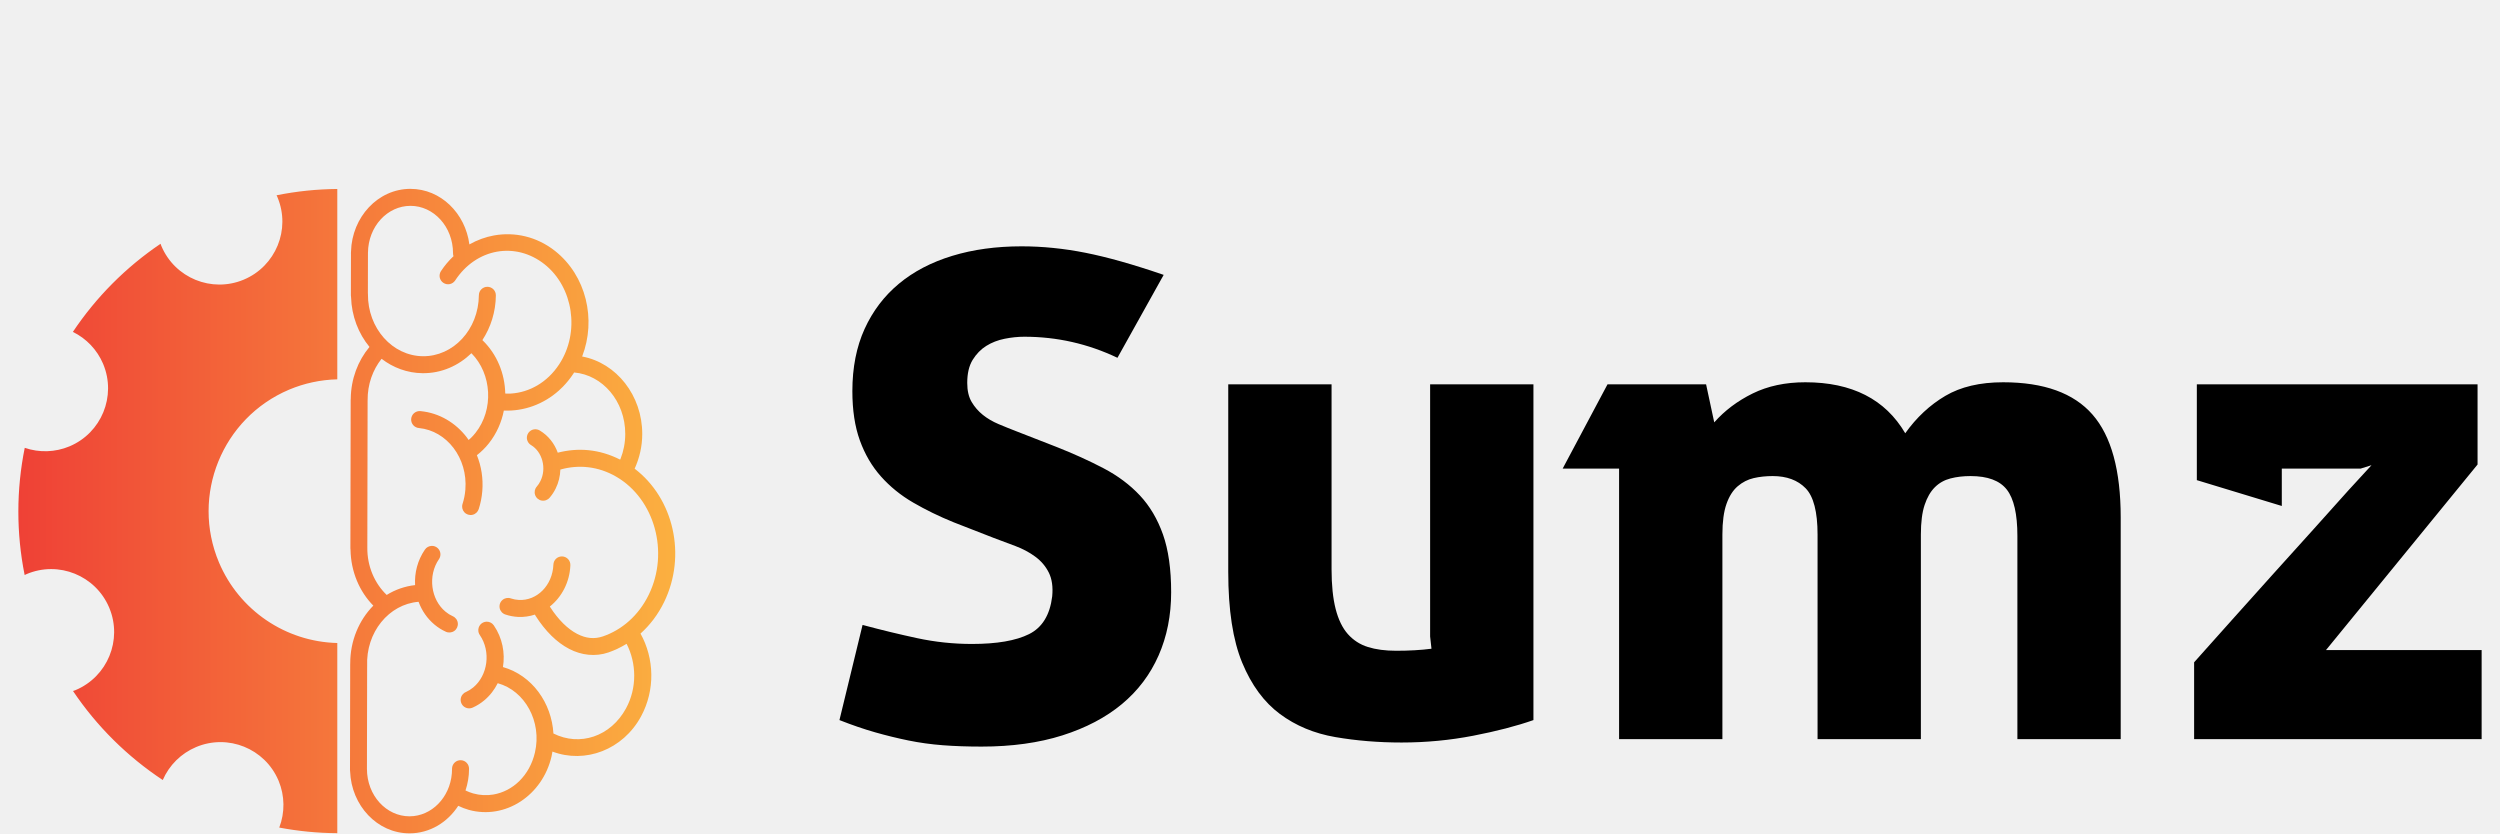
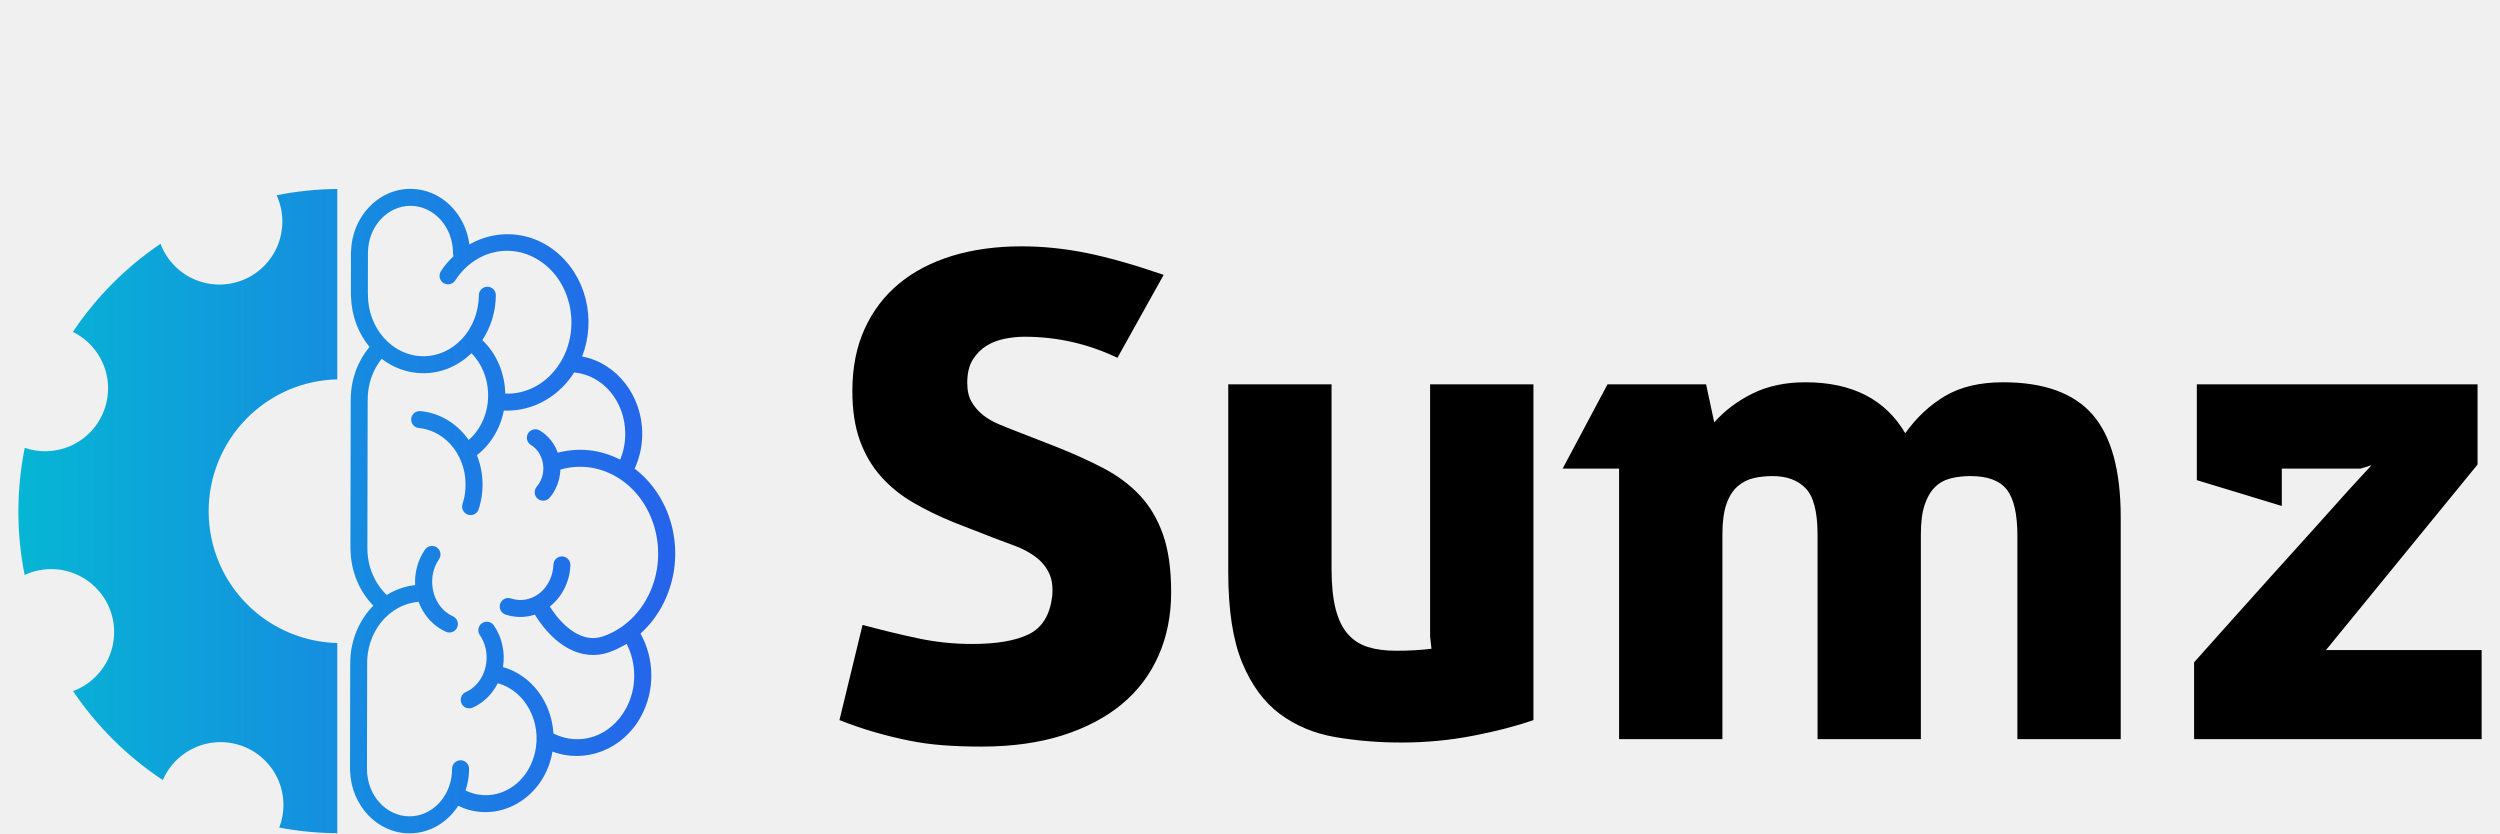
- <svg xmlns="http://www.w3.org/2000/svg" width="90" height="30" viewBox="0 0 300 101.491" class="css-1j8o68f" version="1.1" id="svg12">
-   <defs id="SvgjsDefs10989">
-     <linearGradient id="SvgjsLinearGradient10994">
-       <stop id="SvgjsStop10995" stop-color="#ef4136" offset="0" />
-       <stop id="SvgjsStop10996" stop-color="#fbb040" offset="1" />
+ <svg xmlns="http://www.w3.org/2000/svg" width="90" height="30" viewBox="0 0 90 30" fill="none">
+   <g clip-path="url(#clip0_1_8)">
+     <path d="M14.777 6.799C13.604 6.799 12.672 7.816 12.637 9.048C12.635 9.061 12.635 9.074 12.635 9.087V9.1V9.1C12.635 9.107 12.634 9.113 12.634 9.12C12.633 9.13 12.634 9.14 12.635 9.15L12.632 10.634C12.632 10.656 12.634 10.678 12.638 10.7C12.638 10.7 12.638 10.701 12.638 10.701C12.66 11.383 12.905 12.008 13.301 12.489C12.886 12.987 12.635 13.641 12.627 14.355C12.625 14.37 12.624 14.384 12.625 14.399L12.615 19.695C12.615 19.695 12.615 19.696 12.615 19.697C12.614 19.698 12.615 19.698 12.615 19.699V19.739C12.614 19.756 12.616 19.774 12.619 19.791C12.619 19.792 12.619 19.793 12.619 19.793C12.633 20.58 12.94 21.295 13.44 21.803C12.923 22.325 12.608 23.07 12.608 23.879V23.879C12.607 23.889 12.607 23.899 12.607 23.909L12.6 27.675C12.6 27.677 12.6 27.678 12.6 27.679C12.6 27.679 12.6 27.68 12.6 27.68V27.718C12.6 27.737 12.601 27.755 12.604 27.773C12.65 28.995 13.577 30 14.743 30C15.474 30 16.111 29.604 16.497 29.009C16.617 29.066 16.741 29.117 16.873 29.154C18.192 29.52 19.531 28.634 19.856 27.227C19.869 27.17 19.878 27.113 19.888 27.056C21.069 27.502 22.425 26.991 23.077 25.791C23.595 24.836 23.554 23.697 23.058 22.808C23.398 22.503 23.689 22.122 23.907 21.675C24.725 19.995 24.254 17.943 22.847 16.872C23.02 16.493 23.121 16.07 23.121 15.62C23.121 14.237 22.194 13.065 20.957 12.833C21.474 11.502 21.106 9.919 19.977 9.03C19.323 8.515 18.53 8.342 17.784 8.475C17.476 8.531 17.177 8.641 16.898 8.799C16.753 7.682 15.87 6.799 14.777 6.799L14.777 6.799ZM12.143 6.803C11.408 6.809 10.676 6.885 9.955 7.03L9.957 7.031L9.957 7.031C9.967 7.051 9.976 7.07 9.985 7.09L9.991 7.105C10.222 7.659 10.223 8.283 9.995 8.838C9.767 9.394 9.328 9.836 8.774 10.068C8.22 10.3 7.597 10.302 7.041 10.075C6.486 9.848 6.043 9.41 5.81 8.856C5.799 8.83 5.789 8.803 5.78 8.776C4.532 9.619 3.46 10.696 2.624 11.948C3.111 12.187 3.496 12.593 3.709 13.092L3.716 13.107C3.947 13.662 3.948 14.285 3.72 14.84C3.492 15.396 3.053 15.838 2.499 16.07C1.988 16.283 1.415 16.302 0.891 16.122C0.586 17.633 0.585 19.189 0.887 20.701C0.911 20.689 0.935 20.678 0.96 20.667C1.512 20.433 2.136 20.428 2.692 20.653C3.249 20.878 3.693 21.315 3.928 21.867L3.935 21.883C4.166 22.437 4.167 23.06 3.939 23.616C3.711 24.171 3.272 24.613 2.718 24.845C2.689 24.856 2.659 24.867 2.629 24.877C3.484 26.147 4.582 27.236 5.86 28.081C6.092 27.547 6.52 27.123 7.056 26.896C7.609 26.662 8.232 26.657 8.789 26.882C9.345 27.107 9.79 27.544 10.025 28.096L10.032 28.112C10.254 28.649 10.262 29.251 10.054 29.793C10.742 29.923 11.442 29.991 12.143 29.995V23.149C11.229 23.126 10.341 22.84 9.586 22.326C8.83 21.811 8.239 21.09 7.883 20.248C7.395 19.087 7.387 17.78 7.861 16.614C8.335 15.448 9.252 14.517 10.412 14.026C10.96 13.796 11.548 13.671 12.143 13.657V6.803L12.143 6.803ZM14.777 7.41C15.611 7.41 16.309 8.157 16.309 9.12C16.309 9.155 16.314 9.19 16.326 9.223C16.16 9.381 16.007 9.558 15.875 9.761C15.852 9.794 15.836 9.832 15.829 9.872C15.821 9.911 15.821 9.952 15.829 9.992C15.837 10.032 15.853 10.069 15.875 10.103C15.898 10.136 15.927 10.165 15.961 10.187C15.995 10.209 16.033 10.225 16.073 10.232C16.113 10.239 16.153 10.239 16.193 10.23C16.233 10.222 16.27 10.206 16.303 10.182C16.337 10.159 16.365 10.13 16.387 10.096C17.143 8.94 18.556 8.689 19.599 9.51C20.641 10.331 20.889 11.958 20.132 13.113C19.702 13.77 19.055 14.127 18.39 14.169C18.323 14.173 18.256 14.17 18.189 14.168C18.174 13.457 17.898 12.756 17.365 12.244C17.666 11.787 17.845 11.231 17.851 10.634C17.852 10.594 17.844 10.553 17.829 10.516C17.815 10.478 17.793 10.444 17.764 10.415C17.736 10.386 17.703 10.363 17.666 10.347C17.628 10.331 17.589 10.323 17.548 10.323C17.508 10.322 17.468 10.33 17.43 10.345C17.393 10.36 17.359 10.382 17.33 10.411C17.302 10.439 17.279 10.473 17.263 10.51C17.247 10.547 17.239 10.587 17.239 10.628C17.227 11.872 16.312 12.836 15.222 12.824C14.132 12.812 13.234 11.825 13.245 10.581C13.246 10.571 13.245 10.561 13.245 10.551C13.244 10.549 13.244 10.547 13.243 10.544L13.246 9.249L13.246 9.099C13.256 8.147 13.949 7.41 14.777 7.41ZM16.973 12.717C17.709 13.461 17.782 14.746 17.118 15.583C17.065 15.65 17.01 15.711 16.951 15.768C16.925 15.794 16.897 15.815 16.869 15.839C16.848 15.809 16.829 15.777 16.806 15.748C16.406 15.225 15.822 14.867 15.143 14.8C15.133 14.799 15.123 14.799 15.113 14.799C15.033 14.797 14.956 14.827 14.898 14.881C14.84 14.936 14.806 15.011 14.802 15.09C14.798 15.169 14.826 15.247 14.878 15.307C14.931 15.366 15.004 15.403 15.083 15.409C16.082 15.507 16.846 16.486 16.753 17.629C16.739 17.807 16.704 17.978 16.652 18.138C16.639 18.177 16.634 18.217 16.636 18.258C16.639 18.299 16.65 18.338 16.668 18.375C16.686 18.411 16.711 18.444 16.742 18.47C16.773 18.497 16.809 18.517 16.848 18.529C16.886 18.542 16.927 18.546 16.968 18.543C17.008 18.539 17.048 18.528 17.084 18.509C17.12 18.49 17.152 18.464 17.177 18.433C17.203 18.401 17.223 18.365 17.234 18.326C17.301 18.121 17.345 17.904 17.363 17.678C17.4 17.223 17.327 16.782 17.169 16.387C17.323 16.266 17.468 16.126 17.597 15.963C17.876 15.611 18.056 15.203 18.139 14.78C18.852 14.811 19.563 14.559 20.123 14.056C20.172 14.013 20.219 13.968 20.265 13.921C20.403 13.78 20.53 13.622 20.644 13.449C20.652 13.436 20.659 13.422 20.667 13.409C21.687 13.496 22.509 14.436 22.509 15.62C22.509 15.94 22.448 16.243 22.34 16.516C22.336 16.526 22.33 16.536 22.326 16.546C21.958 16.36 21.574 16.245 21.188 16.207C20.813 16.17 20.439 16.204 20.079 16.297C19.963 15.971 19.744 15.685 19.434 15.499C19.381 15.467 19.32 15.451 19.259 15.454C19.193 15.457 19.13 15.481 19.079 15.523C19.028 15.565 18.992 15.622 18.976 15.686C18.96 15.75 18.966 15.818 18.991 15.879C19.017 15.939 19.062 15.99 19.119 16.023C19.522 16.266 19.686 16.856 19.454 17.321C19.418 17.394 19.375 17.458 19.327 17.514C19.3 17.544 19.279 17.58 19.265 17.619C19.252 17.657 19.246 17.698 19.249 17.739C19.251 17.78 19.262 17.82 19.28 17.856C19.299 17.893 19.324 17.925 19.355 17.952C19.386 17.979 19.422 17.999 19.461 18.011C19.5 18.023 19.541 18.028 19.582 18.024C19.623 18.02 19.663 18.008 19.699 17.989C19.735 17.97 19.767 17.943 19.792 17.911C19.873 17.817 19.943 17.711 20.001 17.594C20.111 17.375 20.166 17.139 20.174 16.905C20.83 16.717 21.543 16.785 22.193 17.166C23.566 17.97 24.102 19.878 23.357 21.407C22.988 22.165 22.383 22.678 21.705 22.91C21.399 23.014 21.097 22.986 20.771 22.816C20.446 22.646 20.106 22.324 19.798 21.843C19.797 21.841 19.795 21.838 19.794 21.836C20.222 21.497 20.509 20.96 20.534 20.354C20.536 20.313 20.53 20.272 20.516 20.233C20.502 20.195 20.481 20.16 20.453 20.13C20.426 20.099 20.392 20.075 20.355 20.058C20.318 20.041 20.277 20.032 20.237 20.031C20.155 20.029 20.077 20.059 20.018 20.115C19.959 20.171 19.925 20.247 19.923 20.328C19.891 21.082 19.326 21.631 18.682 21.599C18.581 21.594 18.485 21.575 18.393 21.544C18.355 21.531 18.314 21.526 18.274 21.528C18.234 21.531 18.195 21.542 18.159 21.56C18.123 21.578 18.091 21.602 18.065 21.633C18.038 21.663 18.018 21.698 18.005 21.736C17.992 21.774 17.987 21.815 17.99 21.855C17.993 21.895 18.003 21.934 18.021 21.97C18.039 22.006 18.064 22.038 18.094 22.064C18.125 22.091 18.16 22.111 18.198 22.124C18.342 22.172 18.494 22.201 18.651 22.209C18.863 22.22 19.067 22.189 19.257 22.126C19.265 22.142 19.273 22.158 19.283 22.173C19.633 22.72 20.039 23.124 20.488 23.359C20.937 23.593 21.437 23.648 21.902 23.489C22.13 23.411 22.349 23.305 22.558 23.178C22.915 23.873 22.939 24.762 22.539 25.499C21.984 26.522 20.867 26.88 19.924 26.406C19.858 25.303 19.159 24.315 18.107 24.014C18.19 23.506 18.087 22.965 17.78 22.517C17.752 22.474 17.713 22.439 17.668 22.416C17.622 22.392 17.571 22.38 17.52 22.381C17.477 22.381 17.434 22.391 17.395 22.41C17.355 22.428 17.32 22.455 17.292 22.488C17.264 22.521 17.243 22.56 17.231 22.602C17.219 22.643 17.216 22.687 17.222 22.73C17.224 22.74 17.226 22.75 17.228 22.76C17.237 22.797 17.253 22.832 17.275 22.863C17.68 23.454 17.565 24.313 17.035 24.749C16.953 24.818 16.866 24.871 16.776 24.912C16.738 24.927 16.704 24.95 16.674 24.98C16.645 25.009 16.623 25.044 16.607 25.082C16.592 25.12 16.585 25.161 16.586 25.202C16.587 25.244 16.596 25.284 16.613 25.322C16.63 25.359 16.654 25.393 16.684 25.421C16.715 25.449 16.751 25.47 16.789 25.484C16.828 25.497 16.869 25.503 16.911 25.501C16.952 25.498 16.992 25.487 17.029 25.469C17.168 25.406 17.301 25.323 17.424 25.222C17.637 25.047 17.801 24.832 17.92 24.596C17.922 24.596 17.923 24.597 17.925 24.597C18.9 24.868 19.516 25.98 19.26 27.089C19.067 27.922 18.461 28.487 17.759 28.604C17.701 28.613 17.641 28.62 17.582 28.624C17.462 28.631 17.341 28.624 17.219 28.604C17.158 28.594 17.097 28.581 17.036 28.564C16.94 28.537 16.849 28.5 16.76 28.458C16.841 28.213 16.887 27.951 16.887 27.679C16.888 27.599 16.858 27.521 16.802 27.464C16.747 27.406 16.672 27.372 16.592 27.369C16.512 27.366 16.434 27.395 16.375 27.449C16.316 27.503 16.28 27.577 16.276 27.657C16.275 27.664 16.275 27.671 16.275 27.679C16.275 28.581 15.661 29.294 14.897 29.379C14.846 29.385 14.795 29.388 14.743 29.388C13.91 29.388 13.212 28.642 13.211 27.68C13.211 27.68 13.211 27.679 13.211 27.679L13.218 24.021C13.219 24.009 13.22 23.996 13.219 23.983C13.166 22.76 14.005 21.751 15.07 21.666C15.187 21.982 15.381 22.27 15.652 22.494C15.776 22.596 15.909 22.678 16.048 22.741C16.084 22.759 16.124 22.769 16.165 22.77C16.205 22.772 16.246 22.766 16.284 22.752C16.322 22.738 16.357 22.716 16.386 22.689C16.416 22.661 16.44 22.628 16.457 22.591C16.474 22.554 16.483 22.514 16.484 22.474C16.485 22.433 16.478 22.393 16.463 22.355C16.449 22.317 16.427 22.282 16.399 22.253C16.371 22.224 16.337 22.2 16.3 22.184C16.211 22.144 16.124 22.09 16.041 22.022C15.511 21.585 15.396 20.727 15.802 20.135C15.834 20.089 15.853 20.035 15.857 19.978C15.86 19.922 15.848 19.866 15.822 19.816C15.796 19.766 15.756 19.724 15.707 19.695C15.659 19.667 15.603 19.652 15.547 19.653C15.497 19.654 15.448 19.666 15.405 19.69C15.361 19.714 15.324 19.748 15.297 19.79C15.034 20.173 14.921 20.624 14.945 21.064C14.574 21.106 14.229 21.229 13.923 21.419C13.494 21.008 13.217 20.394 13.226 19.705L13.231 17.088L13.236 14.436C13.237 14.428 13.237 14.42 13.237 14.412C13.231 13.836 13.424 13.312 13.739 12.917C14.155 13.237 14.662 13.43 15.215 13.436C15.893 13.444 16.506 13.168 16.972 12.717L16.973 12.717Z" fill="url(#paint0_linear_1_8)" />
+     <path d="M34.331 18.802C33.809 18.59 33.324 18.354 32.875 18.093C32.427 17.832 32.039 17.518 31.713 17.151C31.387 16.784 31.134 16.351 30.954 15.854C30.775 15.356 30.685 14.765 30.685 14.08C30.685 13.232 30.832 12.485 31.126 11.841C31.419 11.196 31.831 10.654 32.361 10.214C32.892 9.773 33.532 9.439 34.282 9.21C35.033 8.982 35.865 8.868 36.778 8.868C37.529 8.868 38.295 8.945 39.078 9.1C39.861 9.255 40.799 9.52 41.892 9.895L40.228 12.881C39.168 12.375 38.051 12.122 36.876 12.122C36.648 12.122 36.411 12.147 36.166 12.196C35.922 12.245 35.702 12.33 35.506 12.453C35.31 12.575 35.147 12.742 35.016 12.954C34.886 13.166 34.821 13.444 34.821 13.786C34.821 14.063 34.874 14.292 34.98 14.471C35.086 14.651 35.22 14.806 35.383 14.936C35.547 15.067 35.734 15.177 35.946 15.267C36.158 15.356 36.37 15.442 36.582 15.523L38.026 16.086C38.646 16.331 39.213 16.588 39.727 16.857C40.241 17.126 40.677 17.453 41.036 17.836C41.395 18.219 41.672 18.688 41.868 19.243C42.064 19.797 42.161 20.491 42.161 21.323C42.161 22.155 42.011 22.913 41.709 23.598C41.407 24.284 40.967 24.867 40.388 25.348C39.808 25.829 39.095 26.204 38.246 26.474C37.398 26.743 36.427 26.877 35.334 26.877C34.829 26.877 34.364 26.861 33.94 26.828C33.516 26.796 33.104 26.739 32.704 26.657C32.304 26.576 31.905 26.478 31.505 26.363C31.105 26.249 30.677 26.102 30.22 25.923L31.052 22.497C31.721 22.677 32.378 22.836 33.022 22.974C33.666 23.113 34.323 23.183 34.992 23.183C35.889 23.183 36.574 23.064 37.047 22.828C37.52 22.591 37.798 22.138 37.879 21.47C37.912 21.127 37.871 20.841 37.757 20.613C37.643 20.385 37.48 20.193 37.267 20.038C37.056 19.883 36.819 19.757 36.558 19.659L35.775 19.365L34.331 18.802ZM44.217 13.835L47.936 13.835V20.491C47.936 21.062 47.985 21.539 48.083 21.922C48.181 22.306 48.328 22.607 48.523 22.828C48.719 23.048 48.96 23.203 49.245 23.293C49.531 23.382 49.869 23.427 50.261 23.427C50.734 23.427 51.158 23.403 51.533 23.354L51.484 22.913V13.835H55.204V25.923C54.6 26.135 53.878 26.323 53.038 26.486C52.198 26.649 51.337 26.731 50.457 26.731C49.625 26.731 48.829 26.665 48.071 26.535C47.312 26.404 46.648 26.127 46.077 25.703C45.506 25.279 45.053 24.663 44.718 23.855C44.384 23.048 44.217 21.959 44.217 20.589V13.835ZM58.287 16.869H56.256L57.871 13.835H61.419L61.713 15.205C62.088 14.781 62.549 14.435 63.095 14.165C63.642 13.896 64.274 13.762 64.992 13.762C66.672 13.762 67.871 14.373 68.589 15.597C68.996 15.026 69.478 14.577 70.032 14.251C70.587 13.925 71.28 13.762 72.112 13.762C73.58 13.762 74.653 14.149 75.33 14.924C76.007 15.699 76.346 16.935 76.346 18.631V26.608H72.626V19.292C72.626 18.509 72.5 17.954 72.247 17.628C71.994 17.302 71.558 17.139 70.938 17.139C70.677 17.139 70.436 17.167 70.216 17.224C69.996 17.281 69.808 17.387 69.653 17.542C69.498 17.697 69.376 17.909 69.286 18.178C69.196 18.448 69.151 18.802 69.151 19.243V26.608H65.432V19.243C65.432 18.427 65.289 17.873 65.004 17.579C64.718 17.285 64.323 17.139 63.817 17.139C63.572 17.139 63.344 17.163 63.132 17.212C62.92 17.261 62.728 17.359 62.557 17.506C62.386 17.652 62.251 17.864 62.153 18.142C62.055 18.419 62.006 18.786 62.006 19.243V26.608H58.287L58.287 16.869ZM83.735 23.403H89.339V26.608H78.988V23.843L79.392 23.39L80.42 22.24L81.802 20.699L83.27 19.072L84.543 17.652L85.375 16.747L84.983 16.869H82.145V18.215L79.086 17.285V13.835H89.192V16.723L83.735 23.403Z" fill="black" />
+   </g>
+   <defs>
+     <linearGradient id="paint0_linear_1_8" x1="0.661" y1="6.799" x2="24.308" y2="6.799" gradientUnits="userSpaceOnUse">
+       <stop stop-color="#06B6D4" />
+       <stop offset="1" stop-color="#2563EB" />
    </linearGradient>
+     <clipPath id="clip0_1_8">
+       <rect width="90" height="30" fill="white" />
+     </clipPath>
  </defs>
-   <g id="SvgjsG10990" featurekey="hmhgWD-0" transform="matrix(0.827779,0,0,0.827779,-1.498085,20.44879)" fill="url(#SvgjsLinearGradient10994)">
-     <path d="m59.5 3.082c-4.795 0-8.602 4.16-8.746 9.193a1.25 1.25 0 0 0-0.01 0.16v0.051 0.002c-2.12e-4 0.027-0.004 0.053-0.004 0.08a1.25 1.25 0 0 0 0.004 0.125l-0.012 6.062a1.25 1.25 0 0 0 0.027 0.27 1.25 1.25 0 0 0 0 0.006c0.088 2.786 1.089 5.342 2.709 7.309-1.697 2.033-2.723 4.707-2.754 7.625a1.25 1.25 0 0 0-0.012 0.18l-0.041 21.643a1.25 1.25 0 0 0 0 0.008c-3.4e-5 0.003 3.3e-5 0.005 0 0.008v0.164a1.25 1.25 0 0 0 0.018 0.215 1.25 1.25 0 0 0 0 0.008c0.058 3.216 1.313 6.136 3.356 8.213-2.113 2.135-3.4 5.177-3.398 8.484v0.002a1.25 1.25 0 0 0-0.006 0.121l-0.029 15.393a1.25 1.25 0 0 0 0 0.014c0 0.002-1e-6 0.004 0 0.006v0.156a1.25 1.25 0 0 0 0.018 0.225c0.189 4.991 3.977 9.1 8.742 9.1 2.987 0 5.589-1.618 7.166-4.051 0.492 0.234 1 0.442 1.537 0.592 5.393 1.499 10.865-2.125 12.193-7.873 0.054-0.233 0.09-0.466 0.129-0.699 4.827 1.821 10.372-0.265 13.033-5.17 2.117-3.903 1.951-8.559-0.076-12.191 1.391-1.247 2.581-2.804 3.471-4.631 3.343-6.865 1.417-15.253-4.334-19.629 0.706-1.55 1.119-3.279 1.119-5.115 0-5.654-3.788-10.445-8.842-11.391 2.112-5.442 0.607-11.91-4.006-15.543-2.675-2.106-5.914-2.814-8.961-2.268-1.26 0.226-2.482 0.678-3.623 1.322-0.591-4.563-4.201-8.174-8.668-8.174zm-10.766 0.018a47.453 47.453 0 0 0-8.94 0.928l0.006 0.004 0.002 0.002a9.264 9.264 0 0 1 0.111 0.238l0.025 0.062a9.264 9.264 0 0 1-4.973 12.109 9.264 9.264 0 0 1-12.115-4.951 9.264 9.264 0 0 1-0.121-0.328 47.453 47.453 0 0 0-12.898 12.963 9.264 9.264 0 0 1 4.436 4.674l0.027 0.064a9.264 9.264 0 0 1-4.973 12.107 9.264 9.264 0 0 1-6.574 0.213 47.453 47.453 0 0 0-0.014 18.713 9.264 9.264 0 0 1 0.295-0.139 9.264 9.264 0 0 1 12.133 4.906l0.027 0.064a9.264 9.264 0 0 1-4.973 12.105 9.264 9.264 0 0 1-0.363 0.131 47.453 47.453 0 0 0 13.203 13.094 9.264 9.264 0 0 1 4.887-4.842 9.264 9.264 0 0 1 12.135 4.906l0.027 0.064a9.264 9.264 0 0 1 0.09 6.869 47.453 47.453 0 0 0 8.539 0.826v-27.98a19.424 19.424 0 0 1-17.408-11.857 19.424 19.424 0 0 1 10.332-25.426 19.424 19.424 0 0 1 7.076-1.51v-28.012zm10.766 2.482c3.407 0 6.262 3.053 6.262 6.986a1.25 1.25 0 0 0 0.068 0.422c-0.678 0.644-1.302 1.37-1.844 2.197a1.25 1.25 0 1 0 2.092 1.369c3.092-4.723 8.867-5.748 13.127-2.393 4.26 3.355 5.272 10.002 2.18 14.725-1.758 2.685-4.399 4.144-7.119 4.314-0.273 0.017-0.547 0.005-0.82-0.004-0.062-2.905-1.192-5.772-3.367-7.863 1.227-1.869 1.961-4.138 1.984-6.58a1.25 1.25 0 1 0-2.5-0.025c-0.048 5.084-3.788 9.027-8.244 8.977-4.457-0.051-8.126-4.082-8.078-9.166a1.25 1.25 0 0 0-0.004-0.125 1.25 1.25 0 0 0-0.004-0.025l0.01-5.293 0.002-0.613c0.041-3.892 2.873-6.902 6.256-6.902zm8.973 21.689c3.012 3.038 3.31 8.29 0.594 11.713-0.216 0.272-0.442 0.524-0.68 0.756-0.108 0.105-0.224 0.192-0.336 0.289-0.087-0.124-0.166-0.253-0.258-0.373-1.634-2.135-4.022-3.601-6.799-3.871a1.25 1.25 0 0 0-0.123-0.008 1.25 1.25 0 0 0-0.119 2.496c4.081 0.397 7.202 4.402 6.824 9.07-0.059 0.73-0.2 1.427-0.412 2.082a1.25 1.25 0 1 0 2.379 0.768c0.271-0.839 0.451-1.726 0.525-2.648 0.151-1.861-0.146-3.663-0.795-5.277 0.633-0.494 1.224-1.067 1.75-1.73 1.142-1.439 1.876-3.106 2.215-4.836 2.914 0.127 5.822-0.905 8.111-2.957 0.198-0.177 0.39-0.362 0.578-0.555 0.565-0.577 1.085-1.221 1.549-1.93 0.035-0.053 0.062-0.109 0.096-0.162 4.168 0.358 7.527 4.197 7.527 9.037 0 1.307-0.248 2.544-0.691 3.66-0.017 0.043-0.041 0.082-0.059 0.125-1.5-0.762-3.071-1.23-4.65-1.387-1.53-0.151-3.059-0.014-4.529 0.367-0.476-1.33-1.372-2.499-2.639-3.26a1.25 1.25 0 0 0-0.715-0.186 1.25 1.25 0 0 0-0.572 2.328c1.649 0.99 2.32 3.403 1.371 5.303-0.148 0.297-0.324 0.56-0.52 0.789a1.25 1.25 0 1 0 1.9 1.623c0.33-0.386 0.618-0.819 0.855-1.295 0.449-0.898 0.674-1.862 0.703-2.818 2.682-0.766 5.597-0.49 8.254 1.066 5.612 3.287 7.801 11.083 4.758 17.334-1.509 3.098-3.98 5.197-6.754 6.143-1.248 0.426-2.485 0.312-3.814-0.383s-2.721-2.014-3.977-3.977a1.25 1.25 0 0 0-0.02-0.029c1.752-1.386 2.922-3.583 3.025-6.059a1.25 1.25 0 0 0-1.215-1.318 1.25 1.25 0 0 0-1.283 1.215c-0.128 3.081-2.439 5.323-5.07 5.191-0.411-0.021-0.805-0.098-1.182-0.225a1.251 1.251 0 1 0-0.797 2.371c0.588 0.198 1.211 0.317 1.853 0.35 0.866 0.043 1.697-0.085 2.477-0.342a1.25 1.25 0 0 0 0.105 0.193c1.43 2.235 3.089 3.887 4.924 4.846 1.835 0.959 3.878 1.182 5.779 0.533 0.932-0.318 1.828-0.751 2.682-1.273 1.459 2.842 1.556 6.473-0.078 9.486-2.268 4.181-6.834 5.646-10.688 3.707-0.271-4.508-3.128-8.544-7.426-9.775 0.339-2.074-0.082-4.286-1.336-6.117a1.25 1.25 0 0 0-1.062-0.559 1.25 1.25 0 0 0-1.217 1.43 1.25 1.25 0 0 0 0.023 0.123 1.25 1.25 0 0 0 0.191 0.418c1.656 2.418 1.187 5.928-0.979 7.711-0.339 0.279-0.694 0.499-1.059 0.664a1.25 1.25 0 1 0 1.031 2.275c0.567-0.257 1.112-0.594 1.617-1.01 0.868-0.715 1.54-1.593 2.023-2.559a1.25 1.25 0 0 0 0.023 0.008c3.983 1.107 6.501 5.648 5.453 10.184-0.786 3.401-3.263 5.713-6.133 6.189-0.239 0.04-0.481 0.068-0.725 0.082-0.488 0.028-0.985 0.001-1.482-0.08-0.249-0.041-0.497-0.095-0.746-0.164-0.395-0.11-0.768-0.263-1.131-0.436 0.331-1 0.52-2.07 0.52-3.184a1.25 1.25 0 0 0-2.498-0.088 1.25 1.25 0 0 0-0.002 0.088c0 3.688-2.51 6.601-5.631 6.951-0.208 0.023-0.418 0.035-0.631 0.035-3.405 0-6.257-3.05-6.26-6.981-1e-6 -0.002 0-0.004 0-0.006l0.029-14.947a1.25 1.25 0 0 0 0.002-0.154c-0.216-5 3.212-9.125 7.566-9.473 0.477 1.292 1.27 2.471 2.379 3.385 0.505 0.416 1.048 0.755 1.615 1.012a1.25 1.25 0 1 0 1.031-2.277c-0.365-0.165-0.72-0.385-1.059-0.664-2.165-1.783-2.634-5.293-0.979-7.711a1.25 1.25 0 0 0-1.041-1.971 1.25 1.25 0 0 0-1.022 0.559c-1.073 1.567-1.537 3.412-1.438 5.211-1.517 0.169-2.928 0.674-4.176 1.447-1.756-1.68-2.887-4.186-2.85-7.004l0.02-10.695 0.021-10.838a1.25 1.25 0 0 0 0.002-0.1c-0.022-2.354 0.765-4.493 2.053-6.107 1.701 1.308 3.773 2.093 6.031 2.119 2.771 0.032 5.28-1.095 7.184-2.936z" id="path6" />
-   </g>
-   <g id="SvgjsG10991" featurekey="1RRcwp-0" transform="matrix(4.139081,0,0,4.139081,97.59891,7.235049)" fill="#000000">
-     <path d="M3.94 13.62 c-0.427 -0.173 -0.823 -0.367 -1.19 -0.58 s-0.683 -0.47 -0.95 -0.77 s-0.473 -0.653 -0.62 -1.06 s-0.22 -0.89 -0.22 -1.45 c0 -0.693 0.12 -1.303 0.36 -1.83 s0.577 -0.97 1.01 -1.33 s0.957 -0.633 1.57 -0.82 s1.293 -0.28 2.04 -0.28 c0.613 0 1.24 0.063 1.88 0.19 s1.407 0.343 2.3 0.65 l-1.36 2.44 c-0.867 -0.413 -1.78 -0.62 -2.74 -0.62 c-0.187 0 -0.38 0.02 -0.58 0.06 s-0.38 0.11 -0.54 0.21 s-0.293 0.237 -0.4 0.41 s-0.16 0.4 -0.16 0.68 c0 0.227 0.043 0.413 0.13 0.56 s0.197 0.273 0.33 0.38 s0.287 0.197 0.46 0.27 s0.347 0.143 0.52 0.21 l1.18 0.46 c0.507 0.2 0.97 0.41 1.39 0.63 s0.777 0.487 1.07 0.8 s0.52 0.697 0.68 1.15 s0.24 1.02 0.24 1.7 s-0.123 1.3 -0.37 1.86 s-0.607 1.037 -1.08 1.43 s-1.057 0.7 -1.75 0.92 s-1.487 0.33 -2.38 0.33 c-0.413 0 -0.793 -0.013 -1.14 -0.04 s-0.683 -0.073 -1.01 -0.14 s-0.653 -0.147 -0.98 -0.24 s-0.677 -0.213 -1.05 -0.36 l0.68 -2.8 c0.547 0.147 1.083 0.277 1.61 0.39 s1.063 0.17 1.61 0.17 c0.733 0 1.293 -0.097 1.68 -0.29 s0.613 -0.563 0.68 -1.11 c0.027 -0.28 -0.007 -0.513 -0.1 -0.7 s-0.227 -0.343 -0.4 -0.47 s-0.367 -0.23 -0.58 -0.31 l-0.64 -0.24 z M12.02 9.56 l3.04 -0 l0 5.44 c0 0.467 0.04 0.857 0.12 1.17 s0.2 0.56 0.36 0.74 s0.357 0.307 0.59 0.38 s0.51 0.11 0.83 0.11 c0.387 0 0.733 -0.02 1.04 -0.06 l-0.04 -0.36 l0 -7.42 l3.04 0 l0 9.88 c-0.493 0.173 -1.083 0.327 -1.77 0.46 s-1.39 0.2 -2.11 0.2 c-0.68 0 -1.33 -0.053 -1.95 -0.16 s-1.163 -0.333 -1.63 -0.68 s-0.837 -0.85 -1.11 -1.51 s-0.41 -1.55 -0.41 -2.67 l0 -5.52 z M23.52 12.04 l-1.66 0 l1.32 -2.48 l2.9 0 l0.24 1.12 c0.307 -0.347 0.683 -0.63 1.13 -0.85 s0.963 -0.33 1.55 -0.33 c1.373 0 2.353 0.5 2.94 1.5 c0.333 -0.467 0.727 -0.833 1.18 -1.1 s1.02 -0.4 1.7 -0.4 c1.2 0 2.077 0.317 2.63 0.95 s0.83 1.643 0.83 3.03 l0 6.52 l-3.04 0 l0 -5.98 c0 -0.64 -0.103 -1.093 -0.31 -1.36 s-0.563 -0.4 -1.07 -0.4 c-0.213 0 -0.41 0.023 -0.59 0.07 s-0.333 0.133 -0.46 0.26 s-0.227 0.3 -0.3 0.52 s-0.11 0.51 -0.11 0.87 l0 6.02 l-3.04 0 l0 -6.02 c0 -0.667 -0.117 -1.12 -0.35 -1.36 s-0.557 -0.36 -0.97 -0.36 c-0.2 0 -0.387 0.02 -0.56 0.06 s-0.33 0.12 -0.47 0.24 s-0.25 0.293 -0.33 0.52 s-0.12 0.527 -0.12 0.9 l0 6.02 l-3.04 0 l0 -7.96 z M44.32 17.38 l4.58 0 l0 2.62 l-8.46 0 l0 -2.26 l0.33 -0.37 l0.84 -0.94 l1.13 -1.26 l1.2 -1.33 l1.04 -1.16 l0.68 -0.74 l-0.32 0.1 l-2.32 0 l0 1.1 l-2.5 -0.76 l0 -2.82 l8.26 0 l0 2.36 z" id="path9" />
-   </g>
</svg>
